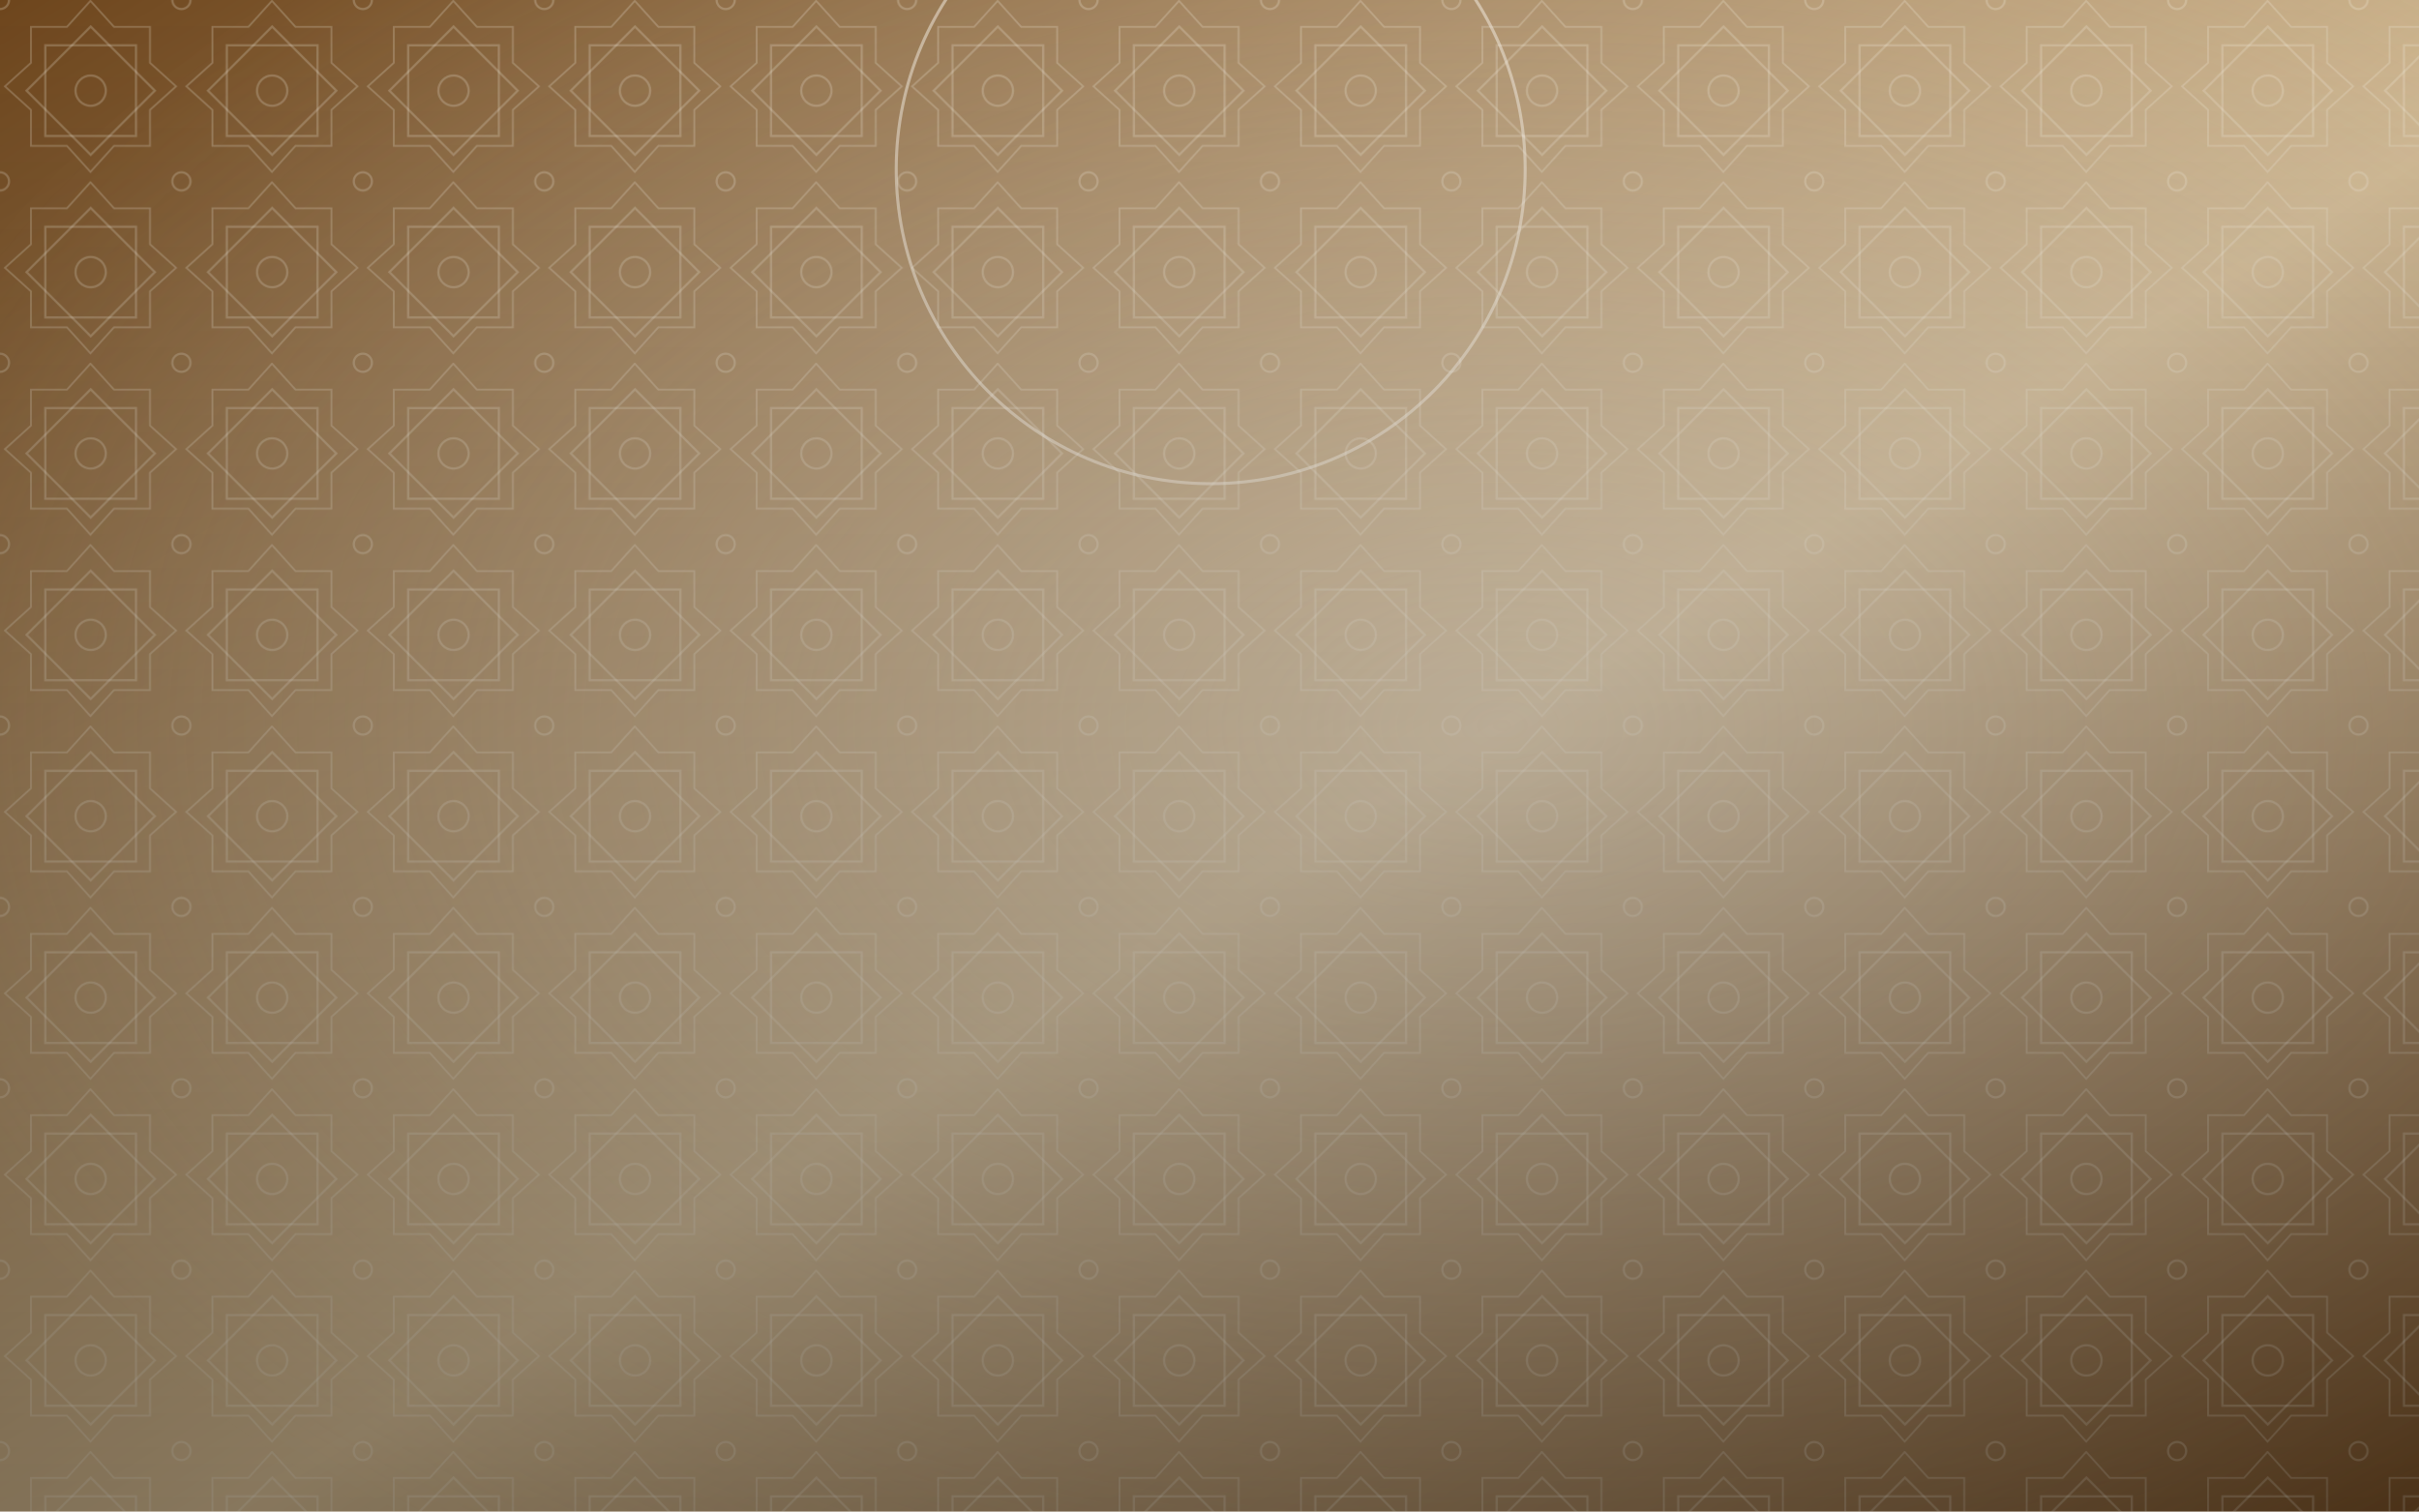
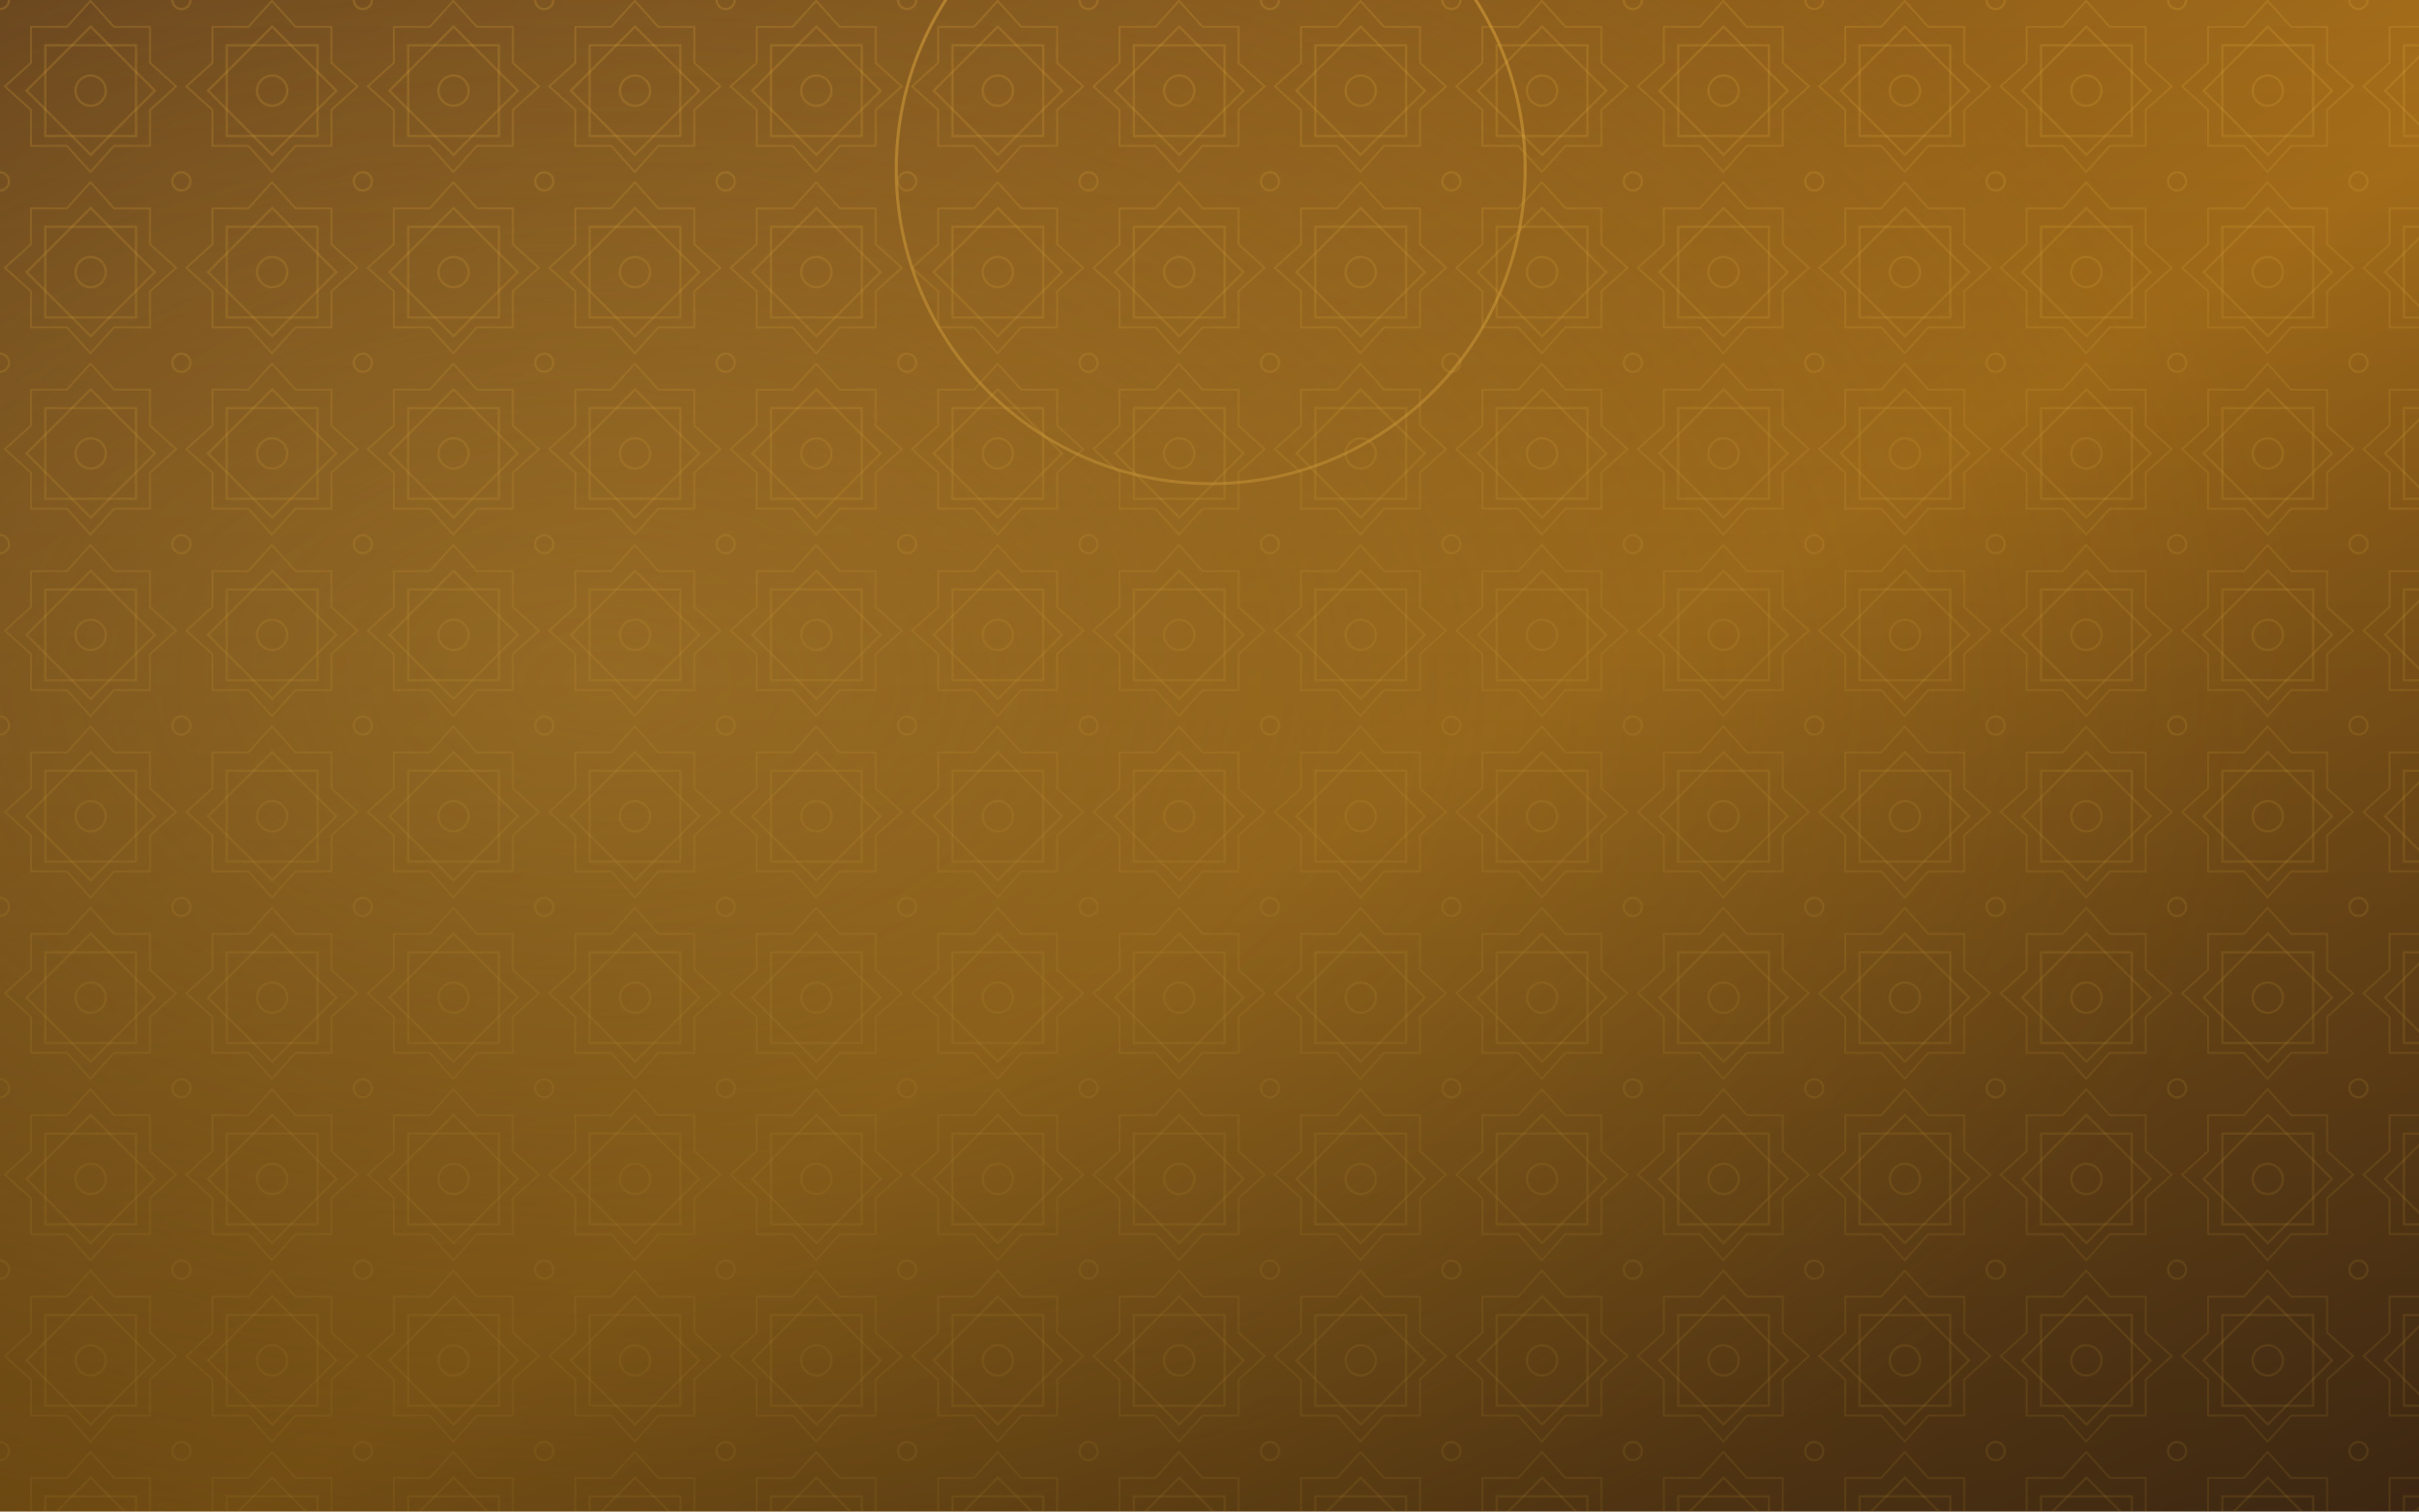
<svg xmlns="http://www.w3.org/2000/svg" width="1600" height="1000" viewBox="0 0 1600 1000" role="img">
  <defs>
    <linearGradient id="g" x1="0" y1="0" x2="1" y2="1">
-       <stop offset="0%" stop-color="#6d451c" />
-       <stop offset="55%" stop-color="#d0b78f" />
-       <stop offset="100%" stop-color="#6d451c" />
+       <stop offset="0%" stop-color="#5c3b1b" />
+       <stop offset="55%" stop-color="#a9701a" />
+       <stop offset="100%" stop-color="#5c3b1b" />
    </linearGradient>
-     <radialGradient id="glow" cx="62%" cy="48%" r="70%">
-       <stop offset="0%" stop-color="#f6f0e6" stop-opacity="0.42" />
-       <stop offset="100%" stop-color="#f6f0e6" stop-opacity="0" />
+     <radialGradient id="glow" cx="25%" cy="45%" r="70%">
+       <stop offset="0%" stop-color="#e0a93f" stop-opacity="0.42" />
+       <stop offset="100%" stop-color="#e0a93f" stop-opacity="0" />
    </radialGradient>
    <pattern id="p" width="120" height="120" patternUnits="userSpaceOnUse" patternTransform="rotate(0)">
-       <g fill="none" stroke="#f6f0e6" stroke-opacity="0.22" stroke-width="1.5">
+       <g fill="none" stroke="#e0a93f" stroke-opacity="0.22" stroke-width="1.5">
        <path d="M60 6 L79 27 L108 27 L108 56 L129 75 L108 94 L108 123 L79 123 L60 144 L41 123 L12 123 L12 94 L-9 75 L12 56 L12 27 L41 27 Z" transform="translate(0,-15) scale(0.82) translate(13,13)" />
        <rect x="30" y="30" width="60" height="60" transform="rotate(45 60 60)" />
        <rect x="30" y="30" width="60" height="60" />
        <circle cx="60" cy="60" r="10" />
        <circle cx="0" cy="0" r="6" />
        <circle cx="120" cy="0" r="6" />
        <circle cx="0" cy="120" r="6" />
        <circle cx="120" cy="120" r="6" />
      </g>
    </pattern>
    <linearGradient id="fade" x1="0" y1="0" x2="0" y2="1">
      <stop offset="0%" stop-color="#000" stop-opacity="0" />
      <stop offset="100%" stop-color="#000" stop-opacity="0.35" />
    </linearGradient>
  </defs>
  <rect width="1600" height="1000" fill="url(#g)" />
  <rect width="1600" height="1000" fill="url(#p)" />
  <rect width="1600" height="1000" fill="url(#glow)" />
-   <g fill="none" stroke="#f6f0e6" stroke-opacity="0.5" stroke-width="2">
+   <g fill="none" stroke="#e0a93f" stroke-opacity="0.5" stroke-width="2">
    <path d="M800 320              a 208 208 0 1 1 1.6 0 Z" />
  </g>
  <rect width="1600" height="1000" fill="url(#fade)" />
</svg>
